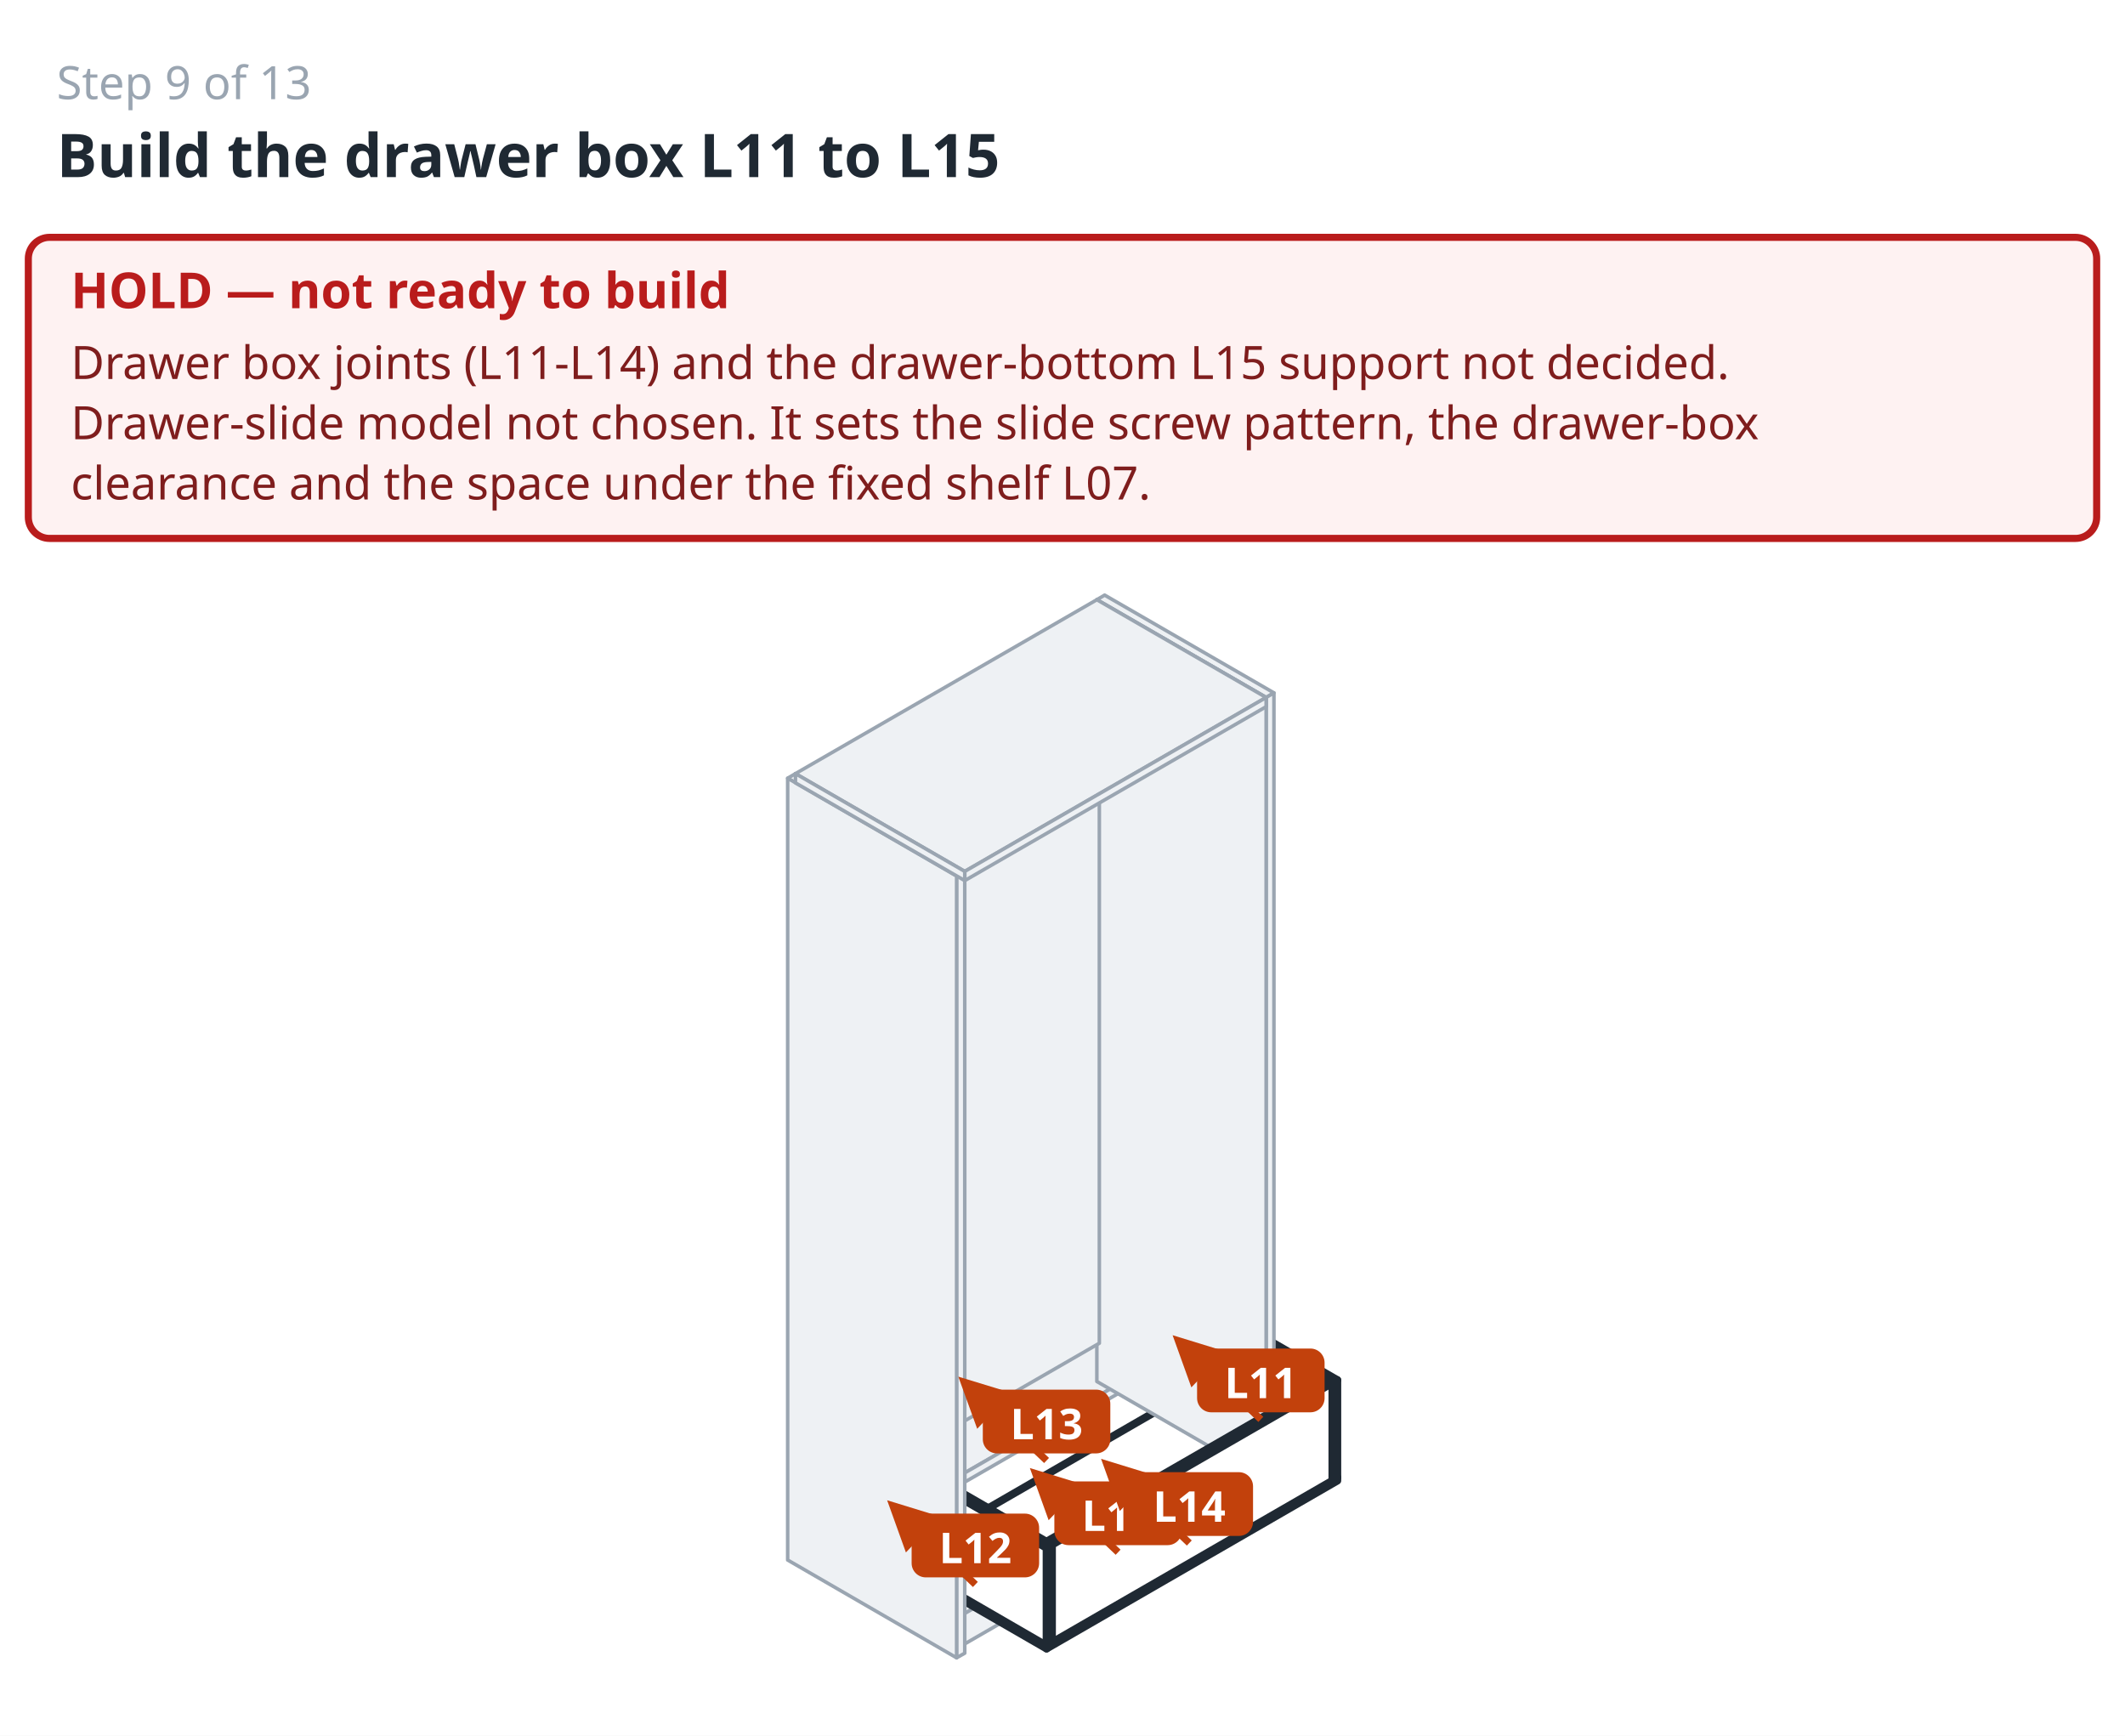
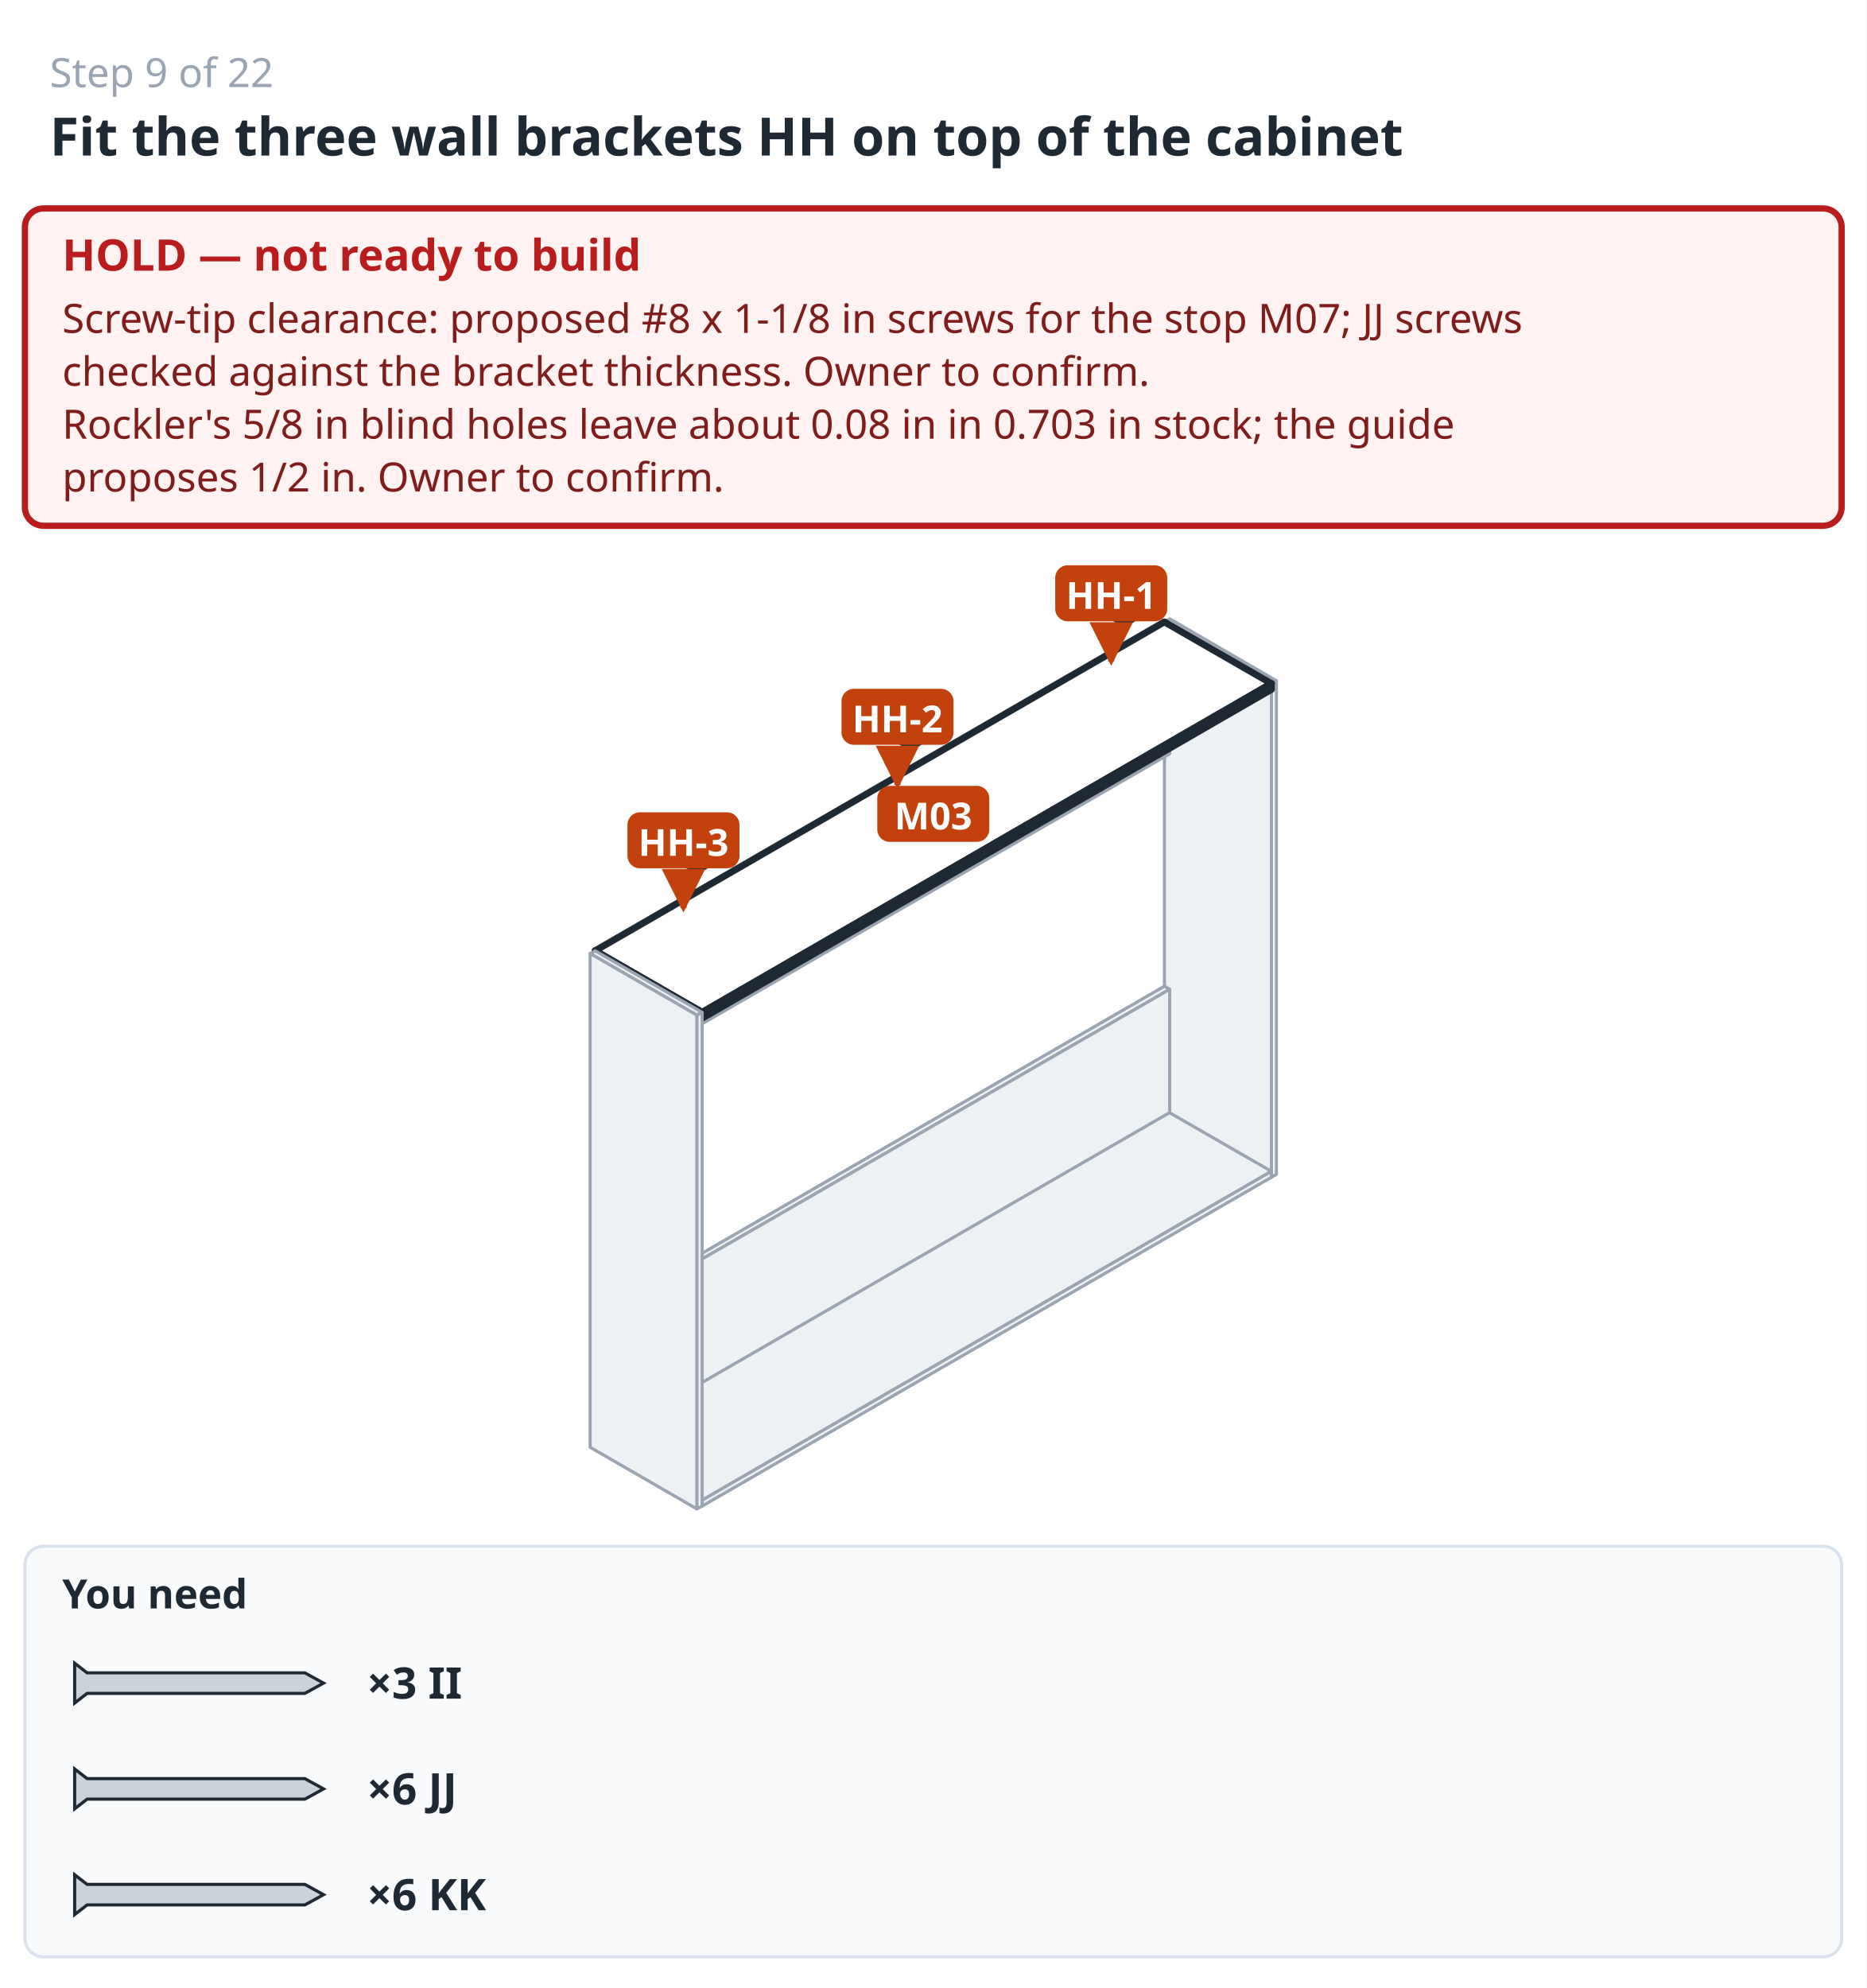
- <svg xmlns="http://www.w3.org/2000/svg" viewBox="0 0 600 490" width="600" height="490" role="img" font-family="system-ui, sans-serif">
+ <svg xmlns="http://www.w3.org/2000/svg" viewBox="0 0 600 639" width="600" height="639" role="img" font-family="system-ui, sans-serif">
  <rect width="100%" height="100%" fill="#fff" />
  <defs>
    <marker id="arrow" viewBox="0 0 10 10" refX="9" refY="5" markerWidth="7" markerHeight="7" orient="auto">
      <path d="M0,0 L10,5 L0,10 z" fill="#c2410c" />
    </marker>
  </defs>
-   <text x="16.0" y="28.0" font-size="13" font-weight="normal" fill="#9aa5b1" text-anchor="start">Step 9 of 13</text>
-   <text x="16.0" y="50.0" font-size="17" font-weight="bold" fill="#1f2933" text-anchor="start">Build the drawer box L11 to L15</text>
-   <rect x="8" y="67" width="584" height="85" rx="6" fill="#fef2f2" stroke="#b91c1c" stroke-width="2" />
+   <text x="16.0" y="28.0" font-size="13" font-weight="normal" fill="#9aa5b1" text-anchor="start">Step 9 of 22</text>
+   <text x="16.0" y="50.0" font-size="17" font-weight="bold" fill="#1f2933" text-anchor="start">Fit the three wall brackets HH on top of the cabinet</text>
+   <rect x="8" y="67" width="584" height="102" rx="6" fill="#fef2f2" stroke="#b91c1c" stroke-width="2" />
  <text x="20.0" y="87.0" font-size="14" font-weight="bold" fill="#b91c1c" text-anchor="start">HOLD — not ready to build</text>
-   <text x="20.0" y="107.0" font-size="13" font-weight="normal" fill="#7f1d1d" text-anchor="start">Drawer box joints (L11-L14) and the drawer-bottom L15 support not decided.</text>
-   <text x="20.0" y="124.0" font-size="13" font-weight="normal" fill="#7f1d1d" text-anchor="start">Drawer-slide model not chosen. It sets the slide screw pattern, the drawer-box</text>
-   <text x="20.0" y="141.0" font-size="13" font-weight="normal" fill="#7f1d1d" text-anchor="start">clearance and the space under the fixed shelf L07.</text>
-   <g class="part new" data-part="L11">
-     <polygon points="335.8,365.4 334.3,366.3 376.2,390.4 377.6,389.6" fill="#fff" stroke="#1f2933" stroke-width="2.2" stroke-linejoin="round" />
-     <polygon points="377.6,417.1 376.2,418.0 376.2,390.4 377.6,389.6" fill="#fff" stroke="#1f2933" stroke-width="2.2" stroke-linejoin="round" />
-     <polygon points="334.3,393.9 376.2,418.0 376.2,390.4 334.3,366.3" fill="#fff" stroke="#1f2933" stroke-width="2.2" stroke-linejoin="round" />
+   <text x="20.0" y="107.0" font-size="13" font-weight="normal" fill="#7f1d1d" text-anchor="start">Screw-tip clearance: proposed #8 x 1-1/8 in screws for the stop M07; JJ screws</text>
+   <text x="20.0" y="124.0" font-size="13" font-weight="normal" fill="#7f1d1d" text-anchor="start">checked against the bracket thickness. Owner to confirm.</text>
+   <text x="20.0" y="141.0" font-size="13" font-weight="normal" fill="#7f1d1d" text-anchor="start">Rockler's 5/8 in blind holes leave about 0.08 in in 0.703 in stock; the guide</text>
+   <text x="20.0" y="158.0" font-size="13" font-weight="normal" fill="#7f1d1d" text-anchor="start">proposes 1/2 in. Owner to confirm.</text>
+   <g class="part done" data-part="I-R">
+     <polygon points="387.0,289.0 386.6,289.2 402.9,298.7 403.3,298.4" fill="#eef1f4" stroke="#9aa5b1" stroke-width="1" stroke-linejoin="round" />
+     <polygon points="403.3,348.3 402.9,348.6 402.9,298.7 403.3,298.4" fill="#eef1f4" stroke="#9aa5b1" stroke-width="1" stroke-linejoin="round" />
+     <polygon points="386.6,339.1 402.9,348.6 402.9,298.7 386.6,289.2" fill="#eef1f4" stroke="#9aa5b1" stroke-width="1" stroke-linejoin="round" />
  </g>
-   <g class="part done" data-part="L04">
-     <polygon points="309.7,378.8 224.6,427.9 272.4,455.5 357.5,406.4" fill="#eef1f4" stroke="#9aa5b1" stroke-width="1" stroke-linejoin="round" />
-     <polygon points="357.5,408.9 272.4,458.1 272.4,455.5 357.5,406.4" fill="#eef1f4" stroke="#9aa5b1" stroke-width="1" stroke-linejoin="round" />
-     <polygon points="224.6,430.5 272.4,458.1 272.4,455.5 224.6,427.9" fill="#eef1f4" stroke="#9aa5b1" stroke-width="1" stroke-linejoin="round" />
+   <g class="part done" data-part="M01">
+     <polygon points="376.0,198.9 374.3,199.9 408.7,219.7 410.3,218.8" fill="#eef1f4" stroke="#9aa5b1" stroke-width="1" stroke-linejoin="round" />
+     <polygon points="410.3,377.5 408.7,378.4 408.7,219.7 410.3,218.8" fill="#eef1f4" stroke="#9aa5b1" stroke-width="1" stroke-linejoin="round" />
+     <polygon points="374.3,358.6 408.7,378.4 408.7,219.7 374.3,199.9" fill="#eef1f4" stroke="#9aa5b1" stroke-width="1" stroke-linejoin="round" />
  </g>
-   <g class="part done" data-part="L05">
-     <polygon points="353.0,406.4 267.9,455.5 270.1,456.8 355.2,407.7" fill="#eef1f4" stroke="#9aa5b1" stroke-width="1" stroke-linejoin="round" />
-     <polygon points="355.2,416.3 270.1,465.4 270.1,456.8 355.2,407.7" fill="#eef1f4" stroke="#9aa5b1" stroke-width="1" stroke-linejoin="round" />
-     <polygon points="267.9,464.1 270.1,465.4 270.1,456.8 267.9,455.5" fill="#eef1f4" stroke="#9aa5b1" stroke-width="1" stroke-linejoin="round" />
+   <g class="part done" data-part="M04">
+     <polygon points="374.3,356.7 191.3,462.4 225.7,482.2 408.7,376.5" fill="#eef1f4" stroke="#9aa5b1" stroke-width="1" stroke-linejoin="round" />
+     <polygon points="408.7,378.4 225.7,484.1 225.7,482.2 408.7,376.5" fill="#eef1f4" stroke="#9aa5b1" stroke-width="1" stroke-linejoin="round" />
+     <polygon points="191.3,464.2 225.7,484.1 225.7,482.2 191.3,462.4" fill="#eef1f4" stroke="#9aa5b1" stroke-width="1" stroke-linejoin="round" />
  </g>
-   <g class="part new" data-part="L13">
-     <polygon points="334.3,366.3 255.2,412.0 256.7,412.8 335.8,367.1" fill="#fff" stroke="#1f2933" stroke-width="2.2" stroke-linejoin="round" />
-     <polygon points="335.8,394.7 256.7,440.4 256.7,412.8 335.8,367.1" fill="#fff" stroke="#1f2933" stroke-width="2.2" stroke-linejoin="round" />
-     <polygon points="255.2,439.6 256.7,440.4 256.7,412.8 255.2,412.0" fill="#fff" stroke="#1f2933" stroke-width="2.2" stroke-linejoin="round" />
+   <g class="part done" data-part="M06">
+     <polygon points="374.3,317.0 191.3,422.7 192.9,423.6 376.0,318.0" fill="#eef1f4" stroke="#9aa5b1" stroke-width="1" stroke-linejoin="round" />
+     <polygon points="376.0,357.6 192.9,463.3 192.9,423.6 376.0,318.0" fill="#eef1f4" stroke="#9aa5b1" stroke-width="1" stroke-linejoin="round" />
+     <polygon points="191.3,462.4 192.9,463.3 192.9,423.6 191.3,422.7" fill="#eef1f4" stroke="#9aa5b1" stroke-width="1" stroke-linejoin="round" />
  </g>
-   <g class="part new" data-part="L15">
-     <polygon points="335.8,393.0 253.7,440.4 295.5,464.6 377.6,417.1" fill="#fff" stroke="#1f2933" stroke-width="2.2" stroke-linejoin="round" />
-     <polygon points="377.6,418.0 295.5,465.4 295.5,464.6 377.6,417.1" fill="#fff" stroke="#1f2933" stroke-width="2.2" stroke-linejoin="round" />
-     <polygon points="253.7,441.3 295.5,465.4 295.5,464.6 253.7,440.4" fill="#fff" stroke="#1f2933" stroke-width="2.2" stroke-linejoin="round" />
+   <g class="part new" data-part="HH-1">
+     <polygon points="352.9,185.0 350.2,186.5 361.5,193.1 364.1,191.5" fill="#fff" stroke="#1f2933" stroke-width="2.2" stroke-linejoin="round" />
+     <polygon points="364.1,198.9 361.5,200.5 361.5,193.1 364.1,191.5" fill="#fff" stroke="#1f2933" stroke-width="2.2" stroke-linejoin="round" />
+     <polygon points="350.2,194.0 361.5,200.5 361.5,193.1 350.2,186.5" fill="#fff" stroke="#1f2933" stroke-width="2.2" stroke-linejoin="round" />
  </g>
-   <g class="part done" data-part="L07">
-     <polygon points="310.5,339.6 225.3,388.7 272.4,415.8 357.5,366.7" fill="#eef1f4" stroke="#9aa5b1" stroke-width="1" stroke-linejoin="round" />
-     <polygon points="357.5,369.3 272.4,418.4 272.4,415.8 357.5,366.7" fill="#eef1f4" stroke="#9aa5b1" stroke-width="1" stroke-linejoin="round" />
-     <polygon points="225.3,391.3 272.4,418.4 272.4,415.8 225.3,388.7" fill="#eef1f4" stroke="#9aa5b1" stroke-width="1" stroke-linejoin="round" />
+   <g class="part done" data-part="M05">
+     <polygon points="374.3,201.7 191.3,307.4 192.9,308.3 376.0,202.7" fill="#eef1f4" stroke="#9aa5b1" stroke-width="1" stroke-linejoin="round" />
+     <polygon points="376.0,242.3 192.9,348.0 192.9,308.3 376.0,202.7" fill="#eef1f4" stroke="#9aa5b1" stroke-width="1" stroke-linejoin="round" />
+     <polygon points="191.3,347.1 192.9,348.0 192.9,308.3 191.3,307.4" fill="#eef1f4" stroke="#9aa5b1" stroke-width="1" stroke-linejoin="round" />
  </g>
-   <g class="part done" data-part="L01">
-     <polygon points="311.9,168.0 309.7,169.3 357.5,196.9 359.7,195.6" fill="#eef1f4" stroke="#9aa5b1" stroke-width="1" stroke-linejoin="round" />
-     <polygon points="359.7,416.3 357.5,417.6 357.5,196.9 359.7,195.6" fill="#eef1f4" stroke="#9aa5b1" stroke-width="1" stroke-linejoin="round" />
-     <polygon points="309.7,390.0 357.5,417.6 357.5,196.9 309.7,169.3" fill="#eef1f4" stroke="#9aa5b1" stroke-width="1" stroke-linejoin="round" />
+   <g class="part drilled" data-part="M03">
+     <polygon points="374.3,199.9 191.3,305.6 225.7,325.4 408.7,219.7" fill="#fff" stroke="#1f2933" stroke-width="2.2" stroke-linejoin="round" />
+     <polygon points="408.7,221.6 225.7,327.3 225.7,325.4 408.7,219.7" fill="#fff" stroke="#1f2933" stroke-width="2.2" stroke-linejoin="round" />
+     <polygon points="191.3,307.4 225.7,327.3 225.7,325.4 191.3,305.6" fill="#fff" stroke="#1f2933" stroke-width="2.2" stroke-linejoin="round" />
  </g>
-   <g class="part new" data-part="L14">
-     <polygon points="374.7,389.6 295.5,435.2 297.0,436.1 376.2,390.4" fill="#fff" stroke="#1f2933" stroke-width="2.2" stroke-linejoin="round" />
-     <polygon points="376.2,418.0 297.0,463.7 297.0,436.1 376.2,390.4" fill="#fff" stroke="#1f2933" stroke-width="2.2" stroke-linejoin="round" />
-     <polygon points="295.5,462.8 297.0,463.7 297.0,436.1 295.5,435.2" fill="#fff" stroke="#1f2933" stroke-width="2.2" stroke-linejoin="round" />
+   <g class="part done" data-part="I-L">
+     <polygon points="204.3,394.4 203.9,394.7 220.3,404.1 220.7,403.9" fill="#eef1f4" stroke="#9aa5b1" stroke-width="1" stroke-linejoin="round" />
+     <polygon points="220.7,453.8 220.3,454.0 220.3,404.1 220.7,403.9" fill="#eef1f4" stroke="#9aa5b1" stroke-width="1" stroke-linejoin="round" />
+     <polygon points="203.9,444.6 220.3,454.0 220.3,404.1 203.9,394.7" fill="#eef1f4" stroke="#9aa5b1" stroke-width="1" stroke-linejoin="round" />
  </g>
-   <g class="part done" data-part="L06">
-     <polygon points="309.6,172.0 224.7,221.1 225.4,221.5 310.4,172.5" fill="#eef1f4" stroke="#9aa5b1" stroke-width="1" stroke-linejoin="round" />
-     <polygon points="310.4,379.2 225.4,428.2 225.4,221.5 310.4,172.5" fill="#eef1f4" stroke="#9aa5b1" stroke-width="1" stroke-linejoin="round" />
-     <polygon points="224.7,427.8 225.4,428.2 225.4,221.5 224.7,221.1" fill="#eef1f4" stroke="#9aa5b1" stroke-width="1" stroke-linejoin="round" />
+   <g class="part new" data-part="HH-2">
+     <polygon points="284.2,224.7 281.5,226.2 292.8,232.7 295.4,231.2" fill="#fff" stroke="#1f2933" stroke-width="2.2" stroke-linejoin="round" />
+     <polygon points="295.4,238.6 292.8,240.2 292.8,232.7 295.4,231.2" fill="#fff" stroke="#1f2933" stroke-width="2.2" stroke-linejoin="round" />
+     <polygon points="281.5,233.7 292.8,240.2 292.8,232.7 281.5,226.2" fill="#fff" stroke="#1f2933" stroke-width="2.2" stroke-linejoin="round" />
  </g>
-   <g class="part new" data-part="L12">
-     <polygon points="255.2,412.0 253.7,412.8 295.5,437.0 297.0,436.1" fill="#fff" stroke="#1f2933" stroke-width="2.2" stroke-linejoin="round" />
-     <polygon points="297.0,463.7 295.5,464.6 295.5,437.0 297.0,436.1" fill="#fff" stroke="#1f2933" stroke-width="2.2" stroke-linejoin="round" />
-     <polygon points="253.7,440.4 295.5,464.6 295.5,437.0 253.7,412.8" fill="#fff" stroke="#1f2933" stroke-width="2.2" stroke-linejoin="round" />
+   <g class="part done" data-part="M02">
+     <polygon points="191.3,305.6 189.7,306.5 224.0,326.3 225.7,325.4" fill="#eef1f4" stroke="#9aa5b1" stroke-width="1" stroke-linejoin="round" />
+     <polygon points="225.7,484.1 224.0,485.0 224.0,326.3 225.7,325.4" fill="#eef1f4" stroke="#9aa5b1" stroke-width="1" stroke-linejoin="round" />
+     <polygon points="189.7,465.2 224.0,485.0 224.0,326.3 189.7,306.5" fill="#eef1f4" stroke="#9aa5b1" stroke-width="1" stroke-linejoin="round" />
  </g>
-   <g class="part done" data-part="L02">
-     <polygon points="224.6,218.4 222.4,219.7 270.1,247.3 272.4,246.0" fill="#eef1f4" stroke="#9aa5b1" stroke-width="1" stroke-linejoin="round" />
-     <polygon points="272.4,466.7 270.1,468.0 270.1,247.3 272.4,246.0" fill="#eef1f4" stroke="#9aa5b1" stroke-width="1" stroke-linejoin="round" />
-     <polygon points="222.4,440.4 270.1,468.0 270.1,247.3 222.4,219.7" fill="#eef1f4" stroke="#9aa5b1" stroke-width="1" stroke-linejoin="round" />
-   </g>
-   <g class="part done" data-part="L03">
-     <polygon points="309.7,169.3 224.6,218.4 272.4,246.0 357.5,196.9" fill="#eef1f4" stroke="#9aa5b1" stroke-width="1" stroke-linejoin="round" />
-     <polygon points="357.5,199.5 272.4,248.6 272.4,246.0 357.5,196.9" fill="#eef1f4" stroke="#9aa5b1" stroke-width="1" stroke-linejoin="round" />
-     <polygon points="224.6,221.0 272.4,248.6 272.4,246.0 224.6,218.4" fill="#eef1f4" stroke="#9aa5b1" stroke-width="1" stroke-linejoin="round" />
+   <g class="part new" data-part="HH-3">
+     <polygon points="215.5,264.3 212.8,265.9 224.0,272.4 226.7,270.8" fill="#fff" stroke="#1f2933" stroke-width="2.2" stroke-linejoin="round" />
+     <polygon points="226.7,278.3 224.0,279.8 224.0,272.4 226.7,270.8" fill="#fff" stroke="#1f2933" stroke-width="2.2" stroke-linejoin="round" />
+     <polygon points="212.8,273.3 224.0,279.8 224.0,272.4 212.8,265.9" fill="#fff" stroke="#1f2933" stroke-width="2.2" stroke-linejoin="round" />
  </g>
  <g class="labels">
-     <line x1="356.0" y1="400.7" x2="332.1" y2="377.9" stroke="#c2410c" stroke-width="2" stroke-dasharray="5 4" marker-end="url(#arrow)" />
-     <rect x="338.0" y="380.7" width="36" height="18" rx="4" fill="#c2410c" />
-     <text x="356.0" y="394.7" font-size="12" font-weight="bold" fill="#fff" text-anchor="middle">L11</text>
-     <line x1="295.5" y1="412.3" x2="271.6" y2="389.6" stroke="#c2410c" stroke-width="2" stroke-dasharray="5 4" marker-end="url(#arrow)" />
-     <rect x="277.5" y="392.3" width="36" height="18" rx="4" fill="#c2410c" />
-     <text x="295.5" y="406.3" font-size="12" font-weight="bold" fill="#fff" text-anchor="middle">L13</text>
-     <line x1="315.7" y1="438.2" x2="291.8" y2="415.4" stroke="#c2410c" stroke-width="2" stroke-dasharray="5 4" marker-end="url(#arrow)" />
-     <rect x="297.7" y="418.2" width="36" height="18" rx="4" fill="#c2410c" />
-     <text x="315.7" y="432.2" font-size="12" font-weight="bold" fill="#fff" text-anchor="middle">L15</text>
-     <line x1="335.8" y1="435.6" x2="311.9" y2="412.8" stroke="#c2410c" stroke-width="2" stroke-dasharray="5 4" marker-end="url(#arrow)" />
-     <rect x="317.8" y="415.6" width="36" height="18" rx="4" fill="#c2410c" />
-     <text x="335.8" y="429.6" font-size="12" font-weight="bold" fill="#fff" text-anchor="middle">L14</text>
-     <line x1="275.4" y1="447.3" x2="251.5" y2="424.5" stroke="#c2410c" stroke-width="2" stroke-dasharray="5 4" marker-end="url(#arrow)" />
-     <rect x="257.4" y="427.3" width="36" height="18" rx="4" fill="#c2410c" />
-     <text x="275.4" y="441.3" font-size="12" font-weight="bold" fill="#fff" text-anchor="middle">L12</text>
+     <line x1="357.2" y1="201.7" x2="357.2" y2="212.6" stroke="#c2410c" stroke-width="2" stroke-dasharray="5 4" marker-end="url(#arrow)" />
+     <rect x="339.2" y="181.7" width="36" height="18" rx="4" fill="#c2410c" />
+     <text x="357.2" y="195.7" font-size="12" font-weight="bold" fill="#fff" text-anchor="middle">HH-1</text>
+     <rect x="282.0" y="252.6" width="36" height="18" rx="4" fill="#c2410c" />
+     <text x="300.0" y="266.6" font-size="12" font-weight="bold" fill="#fff" text-anchor="middle">M03</text>
+     <line x1="288.5" y1="241.4" x2="288.5" y2="252.3" stroke="#c2410c" stroke-width="2" stroke-dasharray="5 4" marker-end="url(#arrow)" />
+     <rect x="270.5" y="221.4" width="36" height="18" rx="4" fill="#c2410c" />
+     <text x="288.5" y="235.4" font-size="12" font-weight="bold" fill="#fff" text-anchor="middle">HH-2</text>
+     <line x1="219.7" y1="281.1" x2="219.7" y2="291.9" stroke="#c2410c" stroke-width="2" stroke-dasharray="5 4" marker-end="url(#arrow)" />
+     <rect x="201.7" y="261.1" width="36" height="18" rx="4" fill="#c2410c" />
+     <text x="219.7" y="275.1" font-size="12" font-weight="bold" fill="#fff" text-anchor="middle">HH-3</text>
  </g>
+   <rect x="8" y="497" width="584" height="132" rx="6" fill="#f8fafc" stroke="#d9e2ec" />
+   <text x="20.0" y="517.0" font-size="13" font-weight="bold" fill="#1f2933" text-anchor="start">You need</text>
+   <path d="M24.0,534.6 L28.0,537.7 L98.0,537.7 L104.0,541.0 L98.0,544.3 L28.0,544.3 L24.0,547.4 z" fill="#cbd2d9" stroke="#1f2933" />
+   <text x="118.0" y="546.0" font-size="14" font-weight="bold" fill="#1f2933" text-anchor="start">×3  II</text>
+   <path d="M24.0,568.6 L28.0,571.7 L98.0,571.7 L104.0,575.0 L98.0,578.3 L28.0,578.3 L24.0,581.4 z" fill="#cbd2d9" stroke="#1f2933" />
+   <text x="118.0" y="580.0" font-size="14" font-weight="bold" fill="#1f2933" text-anchor="start">×6  JJ</text>
+   <path d="M24.0,602.6 L28.0,605.7 L98.0,605.7 L104.0,609.0 L98.0,612.3 L28.0,612.3 L24.0,615.4 z" fill="#cbd2d9" stroke="#1f2933" />
+   <text x="118.0" y="614.0" font-size="14" font-weight="bold" fill="#1f2933" text-anchor="start">×6  KK</text>
</svg>
